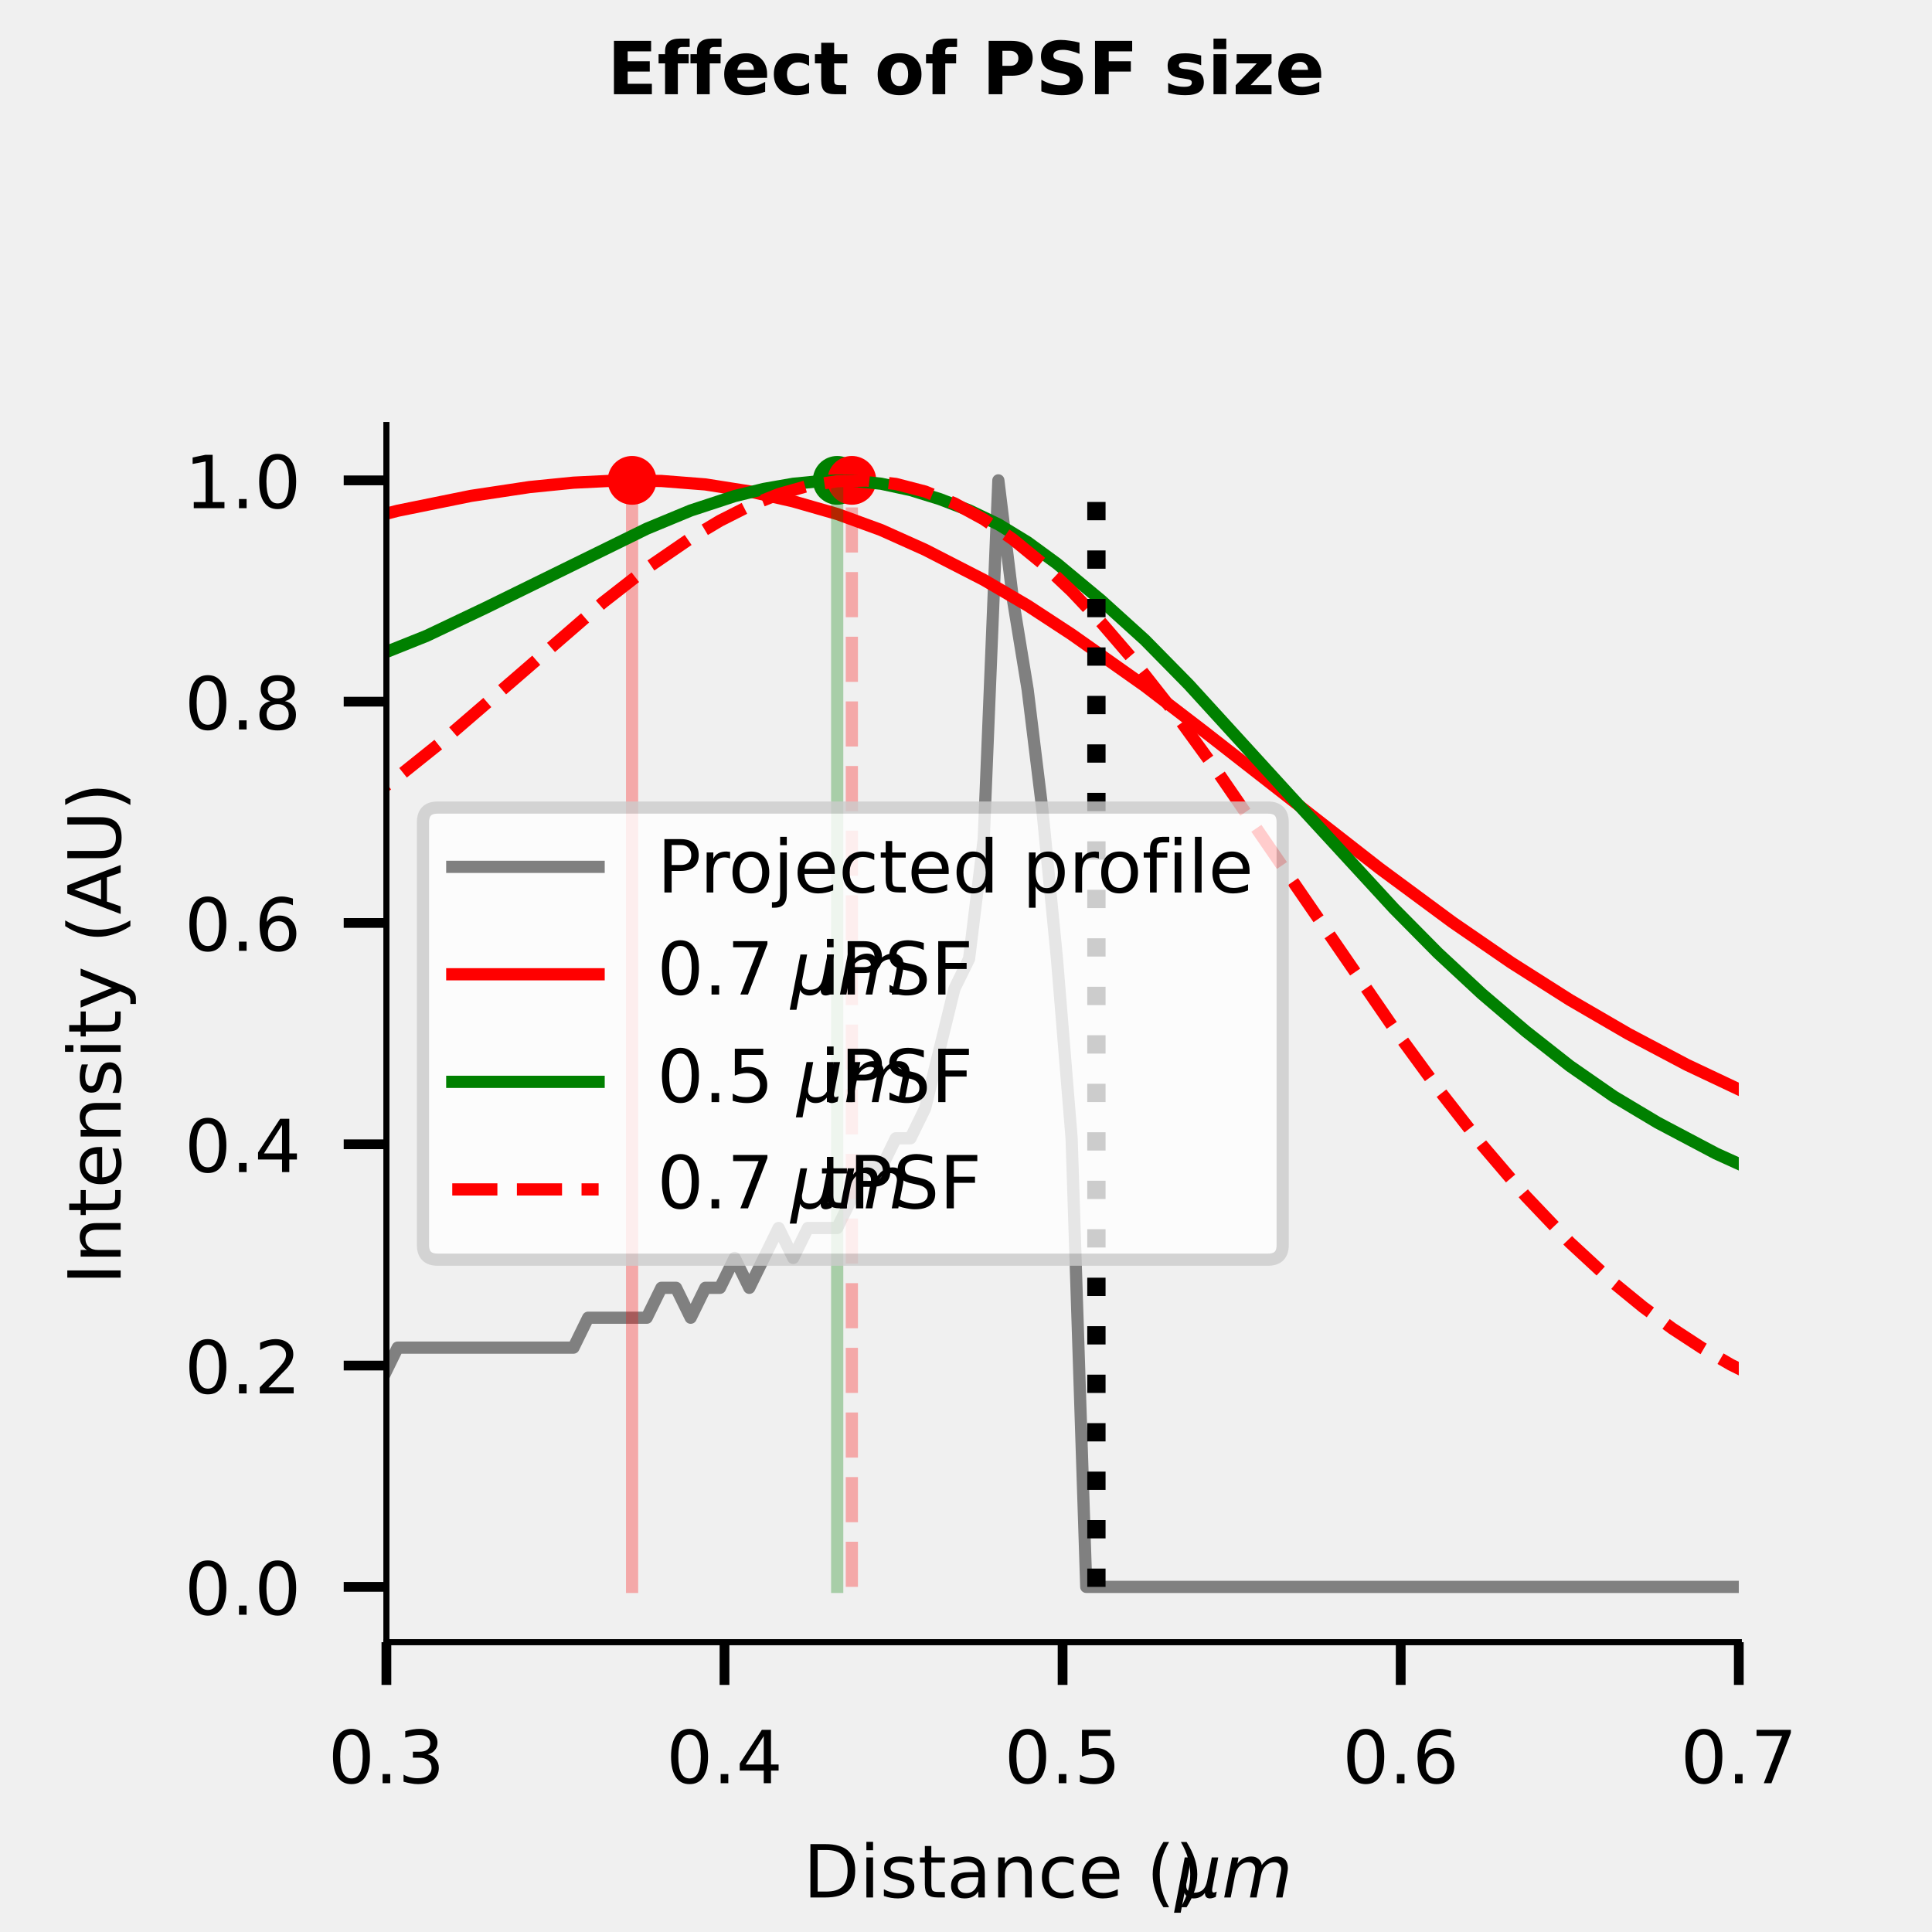
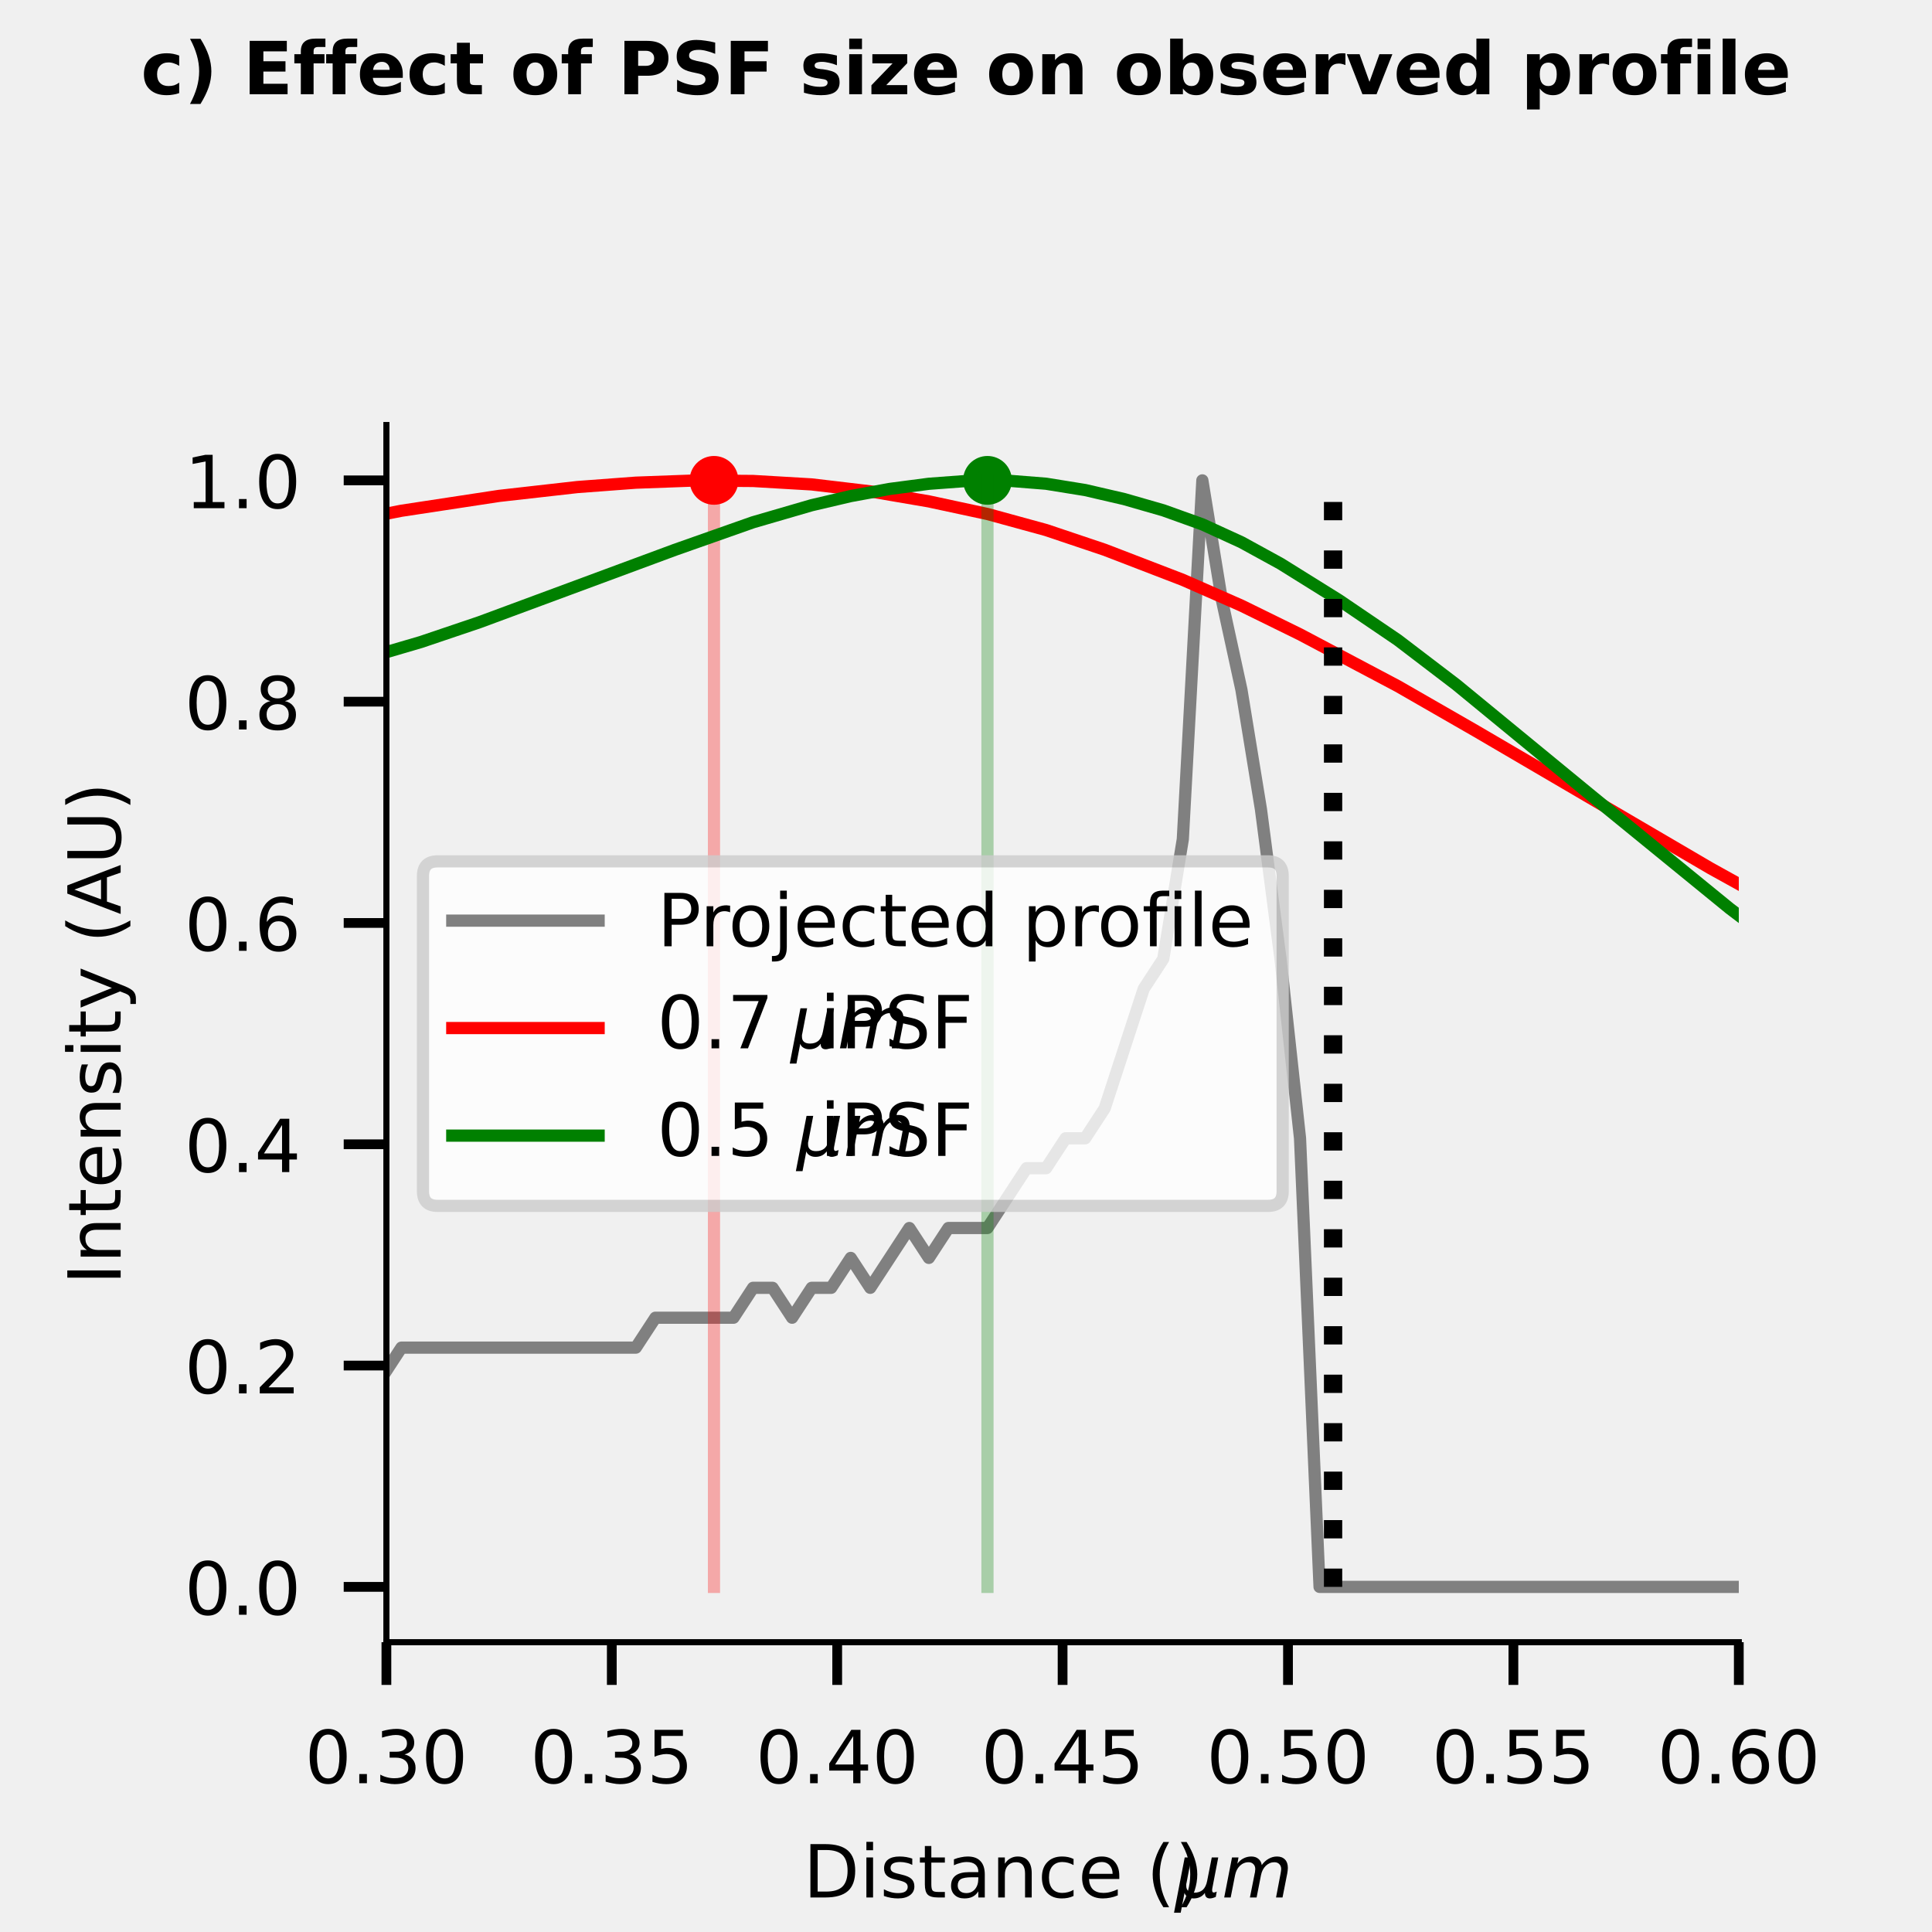
<svg xmlns="http://www.w3.org/2000/svg" xmlns:xlink="http://www.w3.org/1999/xlink" width="158.4pt" height="158.4pt" viewBox="0 0 158.4 158.4" version="1.1">
  <defs>
    <style type="text/css">*{stroke-linejoin: round; stroke-linecap: butt}</style>
  </defs>
  <g id="figure_1">
    <g id="patch_1">
      <path d="M 0 158.4  L 158.4 158.4  L 158.4 0  L 0 0  L 0 158.4  z " style="fill: none" />
    </g>
    <g id="axes_1">
      <g id="patch_2">
        <path d="M 31.68 134.64  L 142.56 134.64  L 142.56 34.848  L 31.68 34.848  L 31.68 134.64  z " style="fill: none" />
      </g>
      <g id="PathCollection_1">
        <defs>
-           <path id="mef9fbd4784" d="M 0 1.5  C 0.398 1.5 0.779 1.342 1.061 1.061  C 1.342 0.779 1.5 0.398 1.5 0  C 1.5 -0.398 1.342 -0.779 1.061 -1.061  C 0.779 -1.342 0.398 -1.5 0 -1.5  C -0.398 -1.5 -0.779 -1.342 -1.061 -1.061  C -1.342 -0.779 -1.5 -0.398 -1.5 0  C -1.5 0.398 -1.342 0.779 -1.061 1.061  C -0.779 1.342 -0.398 1.5 0 1.5  z " style="stroke: #ff0000" />
+           <path id="me1654c73e0" d="M 0 1.5  C 0.398 1.5 0.779 1.342 1.061 1.061  C 1.342 0.779 1.5 0.398 1.5 0  C 1.5 -0.398 1.342 -0.779 1.061 -1.061  C 0.779 -1.342 0.398 -1.5 0 -1.5  C -0.398 -1.5 -0.779 -1.342 -1.061 -1.061  C -1.342 -0.779 -1.5 -0.398 -1.5 0  C -1.5 0.398 -1.342 0.779 -1.061 1.061  C -0.779 1.342 -0.398 1.5 0 1.5  z " style="stroke: #ff0000" />
        </defs>
-         <g clip-path="url(#p0be95f9507)">
-           <use xlink:href="#mef9fbd4784" x="51.823" y="39.384" style="fill: #ff0000; stroke: #ff0000" />
+         <g clip-path="url(#pa351c8a680)">
+           <use xlink:href="#me1654c73e0" x="58.538" y="39.384" style="fill: #ff0000; stroke: #ff0000" />
        </g>
      </g>
      <g id="PathCollection_2">
        <defs>
-           <path id="mce3f884483" d="M 0 1.5  C 0.398 1.5 0.779 1.342 1.061 1.061  C 1.342 0.779 1.5 0.398 1.5 0  C 1.5 -0.398 1.342 -0.779 1.061 -1.061  C 0.779 -1.342 0.398 -1.5 0 -1.5  C -0.398 -1.5 -0.779 -1.342 -1.061 -1.061  C -1.342 -0.779 -1.5 -0.398 -1.5 0  C -1.5 0.398 -1.342 0.779 -1.061 1.061  C -0.779 1.342 -0.398 1.5 0 1.5  z " style="stroke: #008000" />
+           <path id="me650a8b4c2" d="M 0 1.5  C 0.398 1.5 0.779 1.342 1.061 1.061  C 1.342 0.779 1.5 0.398 1.5 0  C 1.5 -0.398 1.342 -0.779 1.061 -1.061  C 0.779 -1.342 0.398 -1.5 0 -1.5  C -0.398 -1.5 -0.779 -1.342 -1.061 -1.061  C -1.342 -0.779 -1.5 -0.398 -1.5 0  C -1.5 0.398 -1.342 0.779 -1.061 1.061  C -0.779 1.342 -0.398 1.5 0 1.5  z " style="stroke: #008000" />
        </defs>
-         <g clip-path="url(#p0be95f9507)">
-           <use xlink:href="#mce3f884483" x="68.64" y="39.384" style="fill: #008000; stroke: #008000" />
-         </g>
-       </g>
-       <g id="PathCollection_3">
-         <g clip-path="url(#p0be95f9507)">
-           <use xlink:href="#mef9fbd4784" x="69.841" y="39.384" style="fill: #ff0000; stroke: #ff0000" />
+         <g clip-path="url(#pa351c8a680)">
+           <use xlink:href="#me650a8b4c2" x="80.96" y="39.384" style="fill: #008000; stroke: #008000" />
        </g>
      </g>
      <g id="matplotlib.axis_1">
        <g id="xtick_1">
          <g id="line2d_1">
            <defs>
-               <path id="m1843b9320d" d="M 0 0  L 0 3.5  " style="stroke: #000000; stroke-width: 0.8" />
+               <path id="m1f9b1c8e44" d="M 0 0  L 0 3.5  " style="stroke: #000000; stroke-width: 0.8" />
            </defs>
            <g>
-               <use xlink:href="#m1843b9320d" x="31.68" y="134.64" style="stroke: #000000; stroke-width: 0.8" />
+               <use xlink:href="#m1f9b1c8e44" x="31.68" y="134.64" style="stroke: #000000; stroke-width: 0.8" />
            </g>
          </g>
          <g id="text_1">
-             <text style="font: 6px 'DejaVu Sans', 'Arial', 'Helvetica', 'Lucida Grande', 'Verdana', 'Geneva', 'Lucid', 'Avant Garde', sans-serif; text-anchor: middle" x="31.68" y="146.199" transform="rotate(-0 31.68 146.1991)">0.3</text>
+             <text style="font: 6px 'DejaVu Sans', 'Arial', 'Helvetica', 'Lucida Grande', 'Verdana', 'Geneva', 'Lucid', 'Avant Garde', sans-serif; text-anchor: middle" x="31.68" y="146.199" transform="rotate(-0 31.68 146.1991)">0.30</text>
          </g>
        </g>
        <g id="xtick_2">
          <g id="line2d_2">
            <g>
-               <use xlink:href="#m1843b9320d" x="59.4" y="134.64" style="stroke: #000000; stroke-width: 0.8" />
+               <use xlink:href="#m1f9b1c8e44" x="50.16" y="134.64" style="stroke: #000000; stroke-width: 0.8" />
            </g>
          </g>
          <g id="text_2">
-             <text style="font: 6px 'DejaVu Sans', 'Arial', 'Helvetica', 'Lucida Grande', 'Verdana', 'Geneva', 'Lucid', 'Avant Garde', sans-serif; text-anchor: middle" x="59.4" y="146.199" transform="rotate(-0 59.4 146.1991)">0.4</text>
+             <text style="font: 6px 'DejaVu Sans', 'Arial', 'Helvetica', 'Lucida Grande', 'Verdana', 'Geneva', 'Lucid', 'Avant Garde', sans-serif; text-anchor: middle" x="50.16" y="146.199" transform="rotate(-0 50.16 146.1991)">0.35</text>
          </g>
        </g>
        <g id="xtick_3">
          <g id="line2d_3">
            <g>
-               <use xlink:href="#m1843b9320d" x="87.12" y="134.64" style="stroke: #000000; stroke-width: 0.8" />
+               <use xlink:href="#m1f9b1c8e44" x="68.64" y="134.64" style="stroke: #000000; stroke-width: 0.8" />
            </g>
          </g>
          <g id="text_3">
-             <text style="font: 6px 'DejaVu Sans', 'Arial', 'Helvetica', 'Lucida Grande', 'Verdana', 'Geneva', 'Lucid', 'Avant Garde', sans-serif; text-anchor: middle" x="87.12" y="146.199" transform="rotate(-0 87.12 146.1991)">0.5</text>
+             <text style="font: 6px 'DejaVu Sans', 'Arial', 'Helvetica', 'Lucida Grande', 'Verdana', 'Geneva', 'Lucid', 'Avant Garde', sans-serif; text-anchor: middle" x="68.64" y="146.199" transform="rotate(-0 68.64 146.1991)">0.40</text>
          </g>
        </g>
        <g id="xtick_4">
          <g id="line2d_4">
            <g>
-               <use xlink:href="#m1843b9320d" x="114.84" y="134.64" style="stroke: #000000; stroke-width: 0.8" />
+               <use xlink:href="#m1f9b1c8e44" x="87.12" y="134.64" style="stroke: #000000; stroke-width: 0.8" />
            </g>
          </g>
          <g id="text_4">
-             <text style="font: 6px 'DejaVu Sans', 'Arial', 'Helvetica', 'Lucida Grande', 'Verdana', 'Geneva', 'Lucid', 'Avant Garde', sans-serif; text-anchor: middle" x="114.84" y="146.199" transform="rotate(-0 114.84 146.1991)">0.6</text>
+             <text style="font: 6px 'DejaVu Sans', 'Arial', 'Helvetica', 'Lucida Grande', 'Verdana', 'Geneva', 'Lucid', 'Avant Garde', sans-serif; text-anchor: middle" x="87.12" y="146.199" transform="rotate(-0 87.12 146.1991)">0.45</text>
          </g>
        </g>
        <g id="xtick_5">
          <g id="line2d_5">
            <g>
-               <use xlink:href="#m1843b9320d" x="142.56" y="134.64" style="stroke: #000000; stroke-width: 0.8" />
+               <use xlink:href="#m1f9b1c8e44" x="105.6" y="134.64" style="stroke: #000000; stroke-width: 0.8" />
            </g>
          </g>
          <g id="text_5">
-             <text style="font: 6px 'DejaVu Sans', 'Arial', 'Helvetica', 'Lucida Grande', 'Verdana', 'Geneva', 'Lucid', 'Avant Garde', sans-serif; text-anchor: middle" x="142.56" y="146.199" transform="rotate(-0 142.56 146.1991)">0.7</text>
-           </g>
-         </g>
-         <g id="text_6">
+             <text style="font: 6px 'DejaVu Sans', 'Arial', 'Helvetica', 'Lucida Grande', 'Verdana', 'Geneva', 'Lucid', 'Avant Garde', sans-serif; text-anchor: middle" x="105.6" y="146.199" transform="rotate(-0 105.6 146.1991)">0.50</text>
+           </g>
+         </g>
+         <g id="xtick_6">
+           <g id="line2d_6">
+             <g>
+               <use xlink:href="#m1f9b1c8e44" x="124.08" y="134.64" style="stroke: #000000; stroke-width: 0.8" />
+             </g>
+           </g>
+           <g id="text_6">
+             <text style="font: 6px 'DejaVu Sans', 'Arial', 'Helvetica', 'Lucida Grande', 'Verdana', 'Geneva', 'Lucid', 'Avant Garde', sans-serif; text-anchor: middle" x="124.08" y="146.199" transform="rotate(-0 124.08 146.1991)">0.55</text>
+           </g>
+         </g>
+         <g id="xtick_7">
+           <g id="line2d_7">
+             <g>
+               <use xlink:href="#m1f9b1c8e44" x="142.56" y="134.64" style="stroke: #000000; stroke-width: 0.8" />
+             </g>
+           </g>
+           <g id="text_7">
+             <text style="font: 6px 'DejaVu Sans', 'Arial', 'Helvetica', 'Lucida Grande', 'Verdana', 'Geneva', 'Lucid', 'Avant Garde', sans-serif; text-anchor: middle" x="142.56" y="146.199" transform="rotate(-0 142.56 146.1991)">0.60</text>
+           </g>
+         </g>
+         <g id="text_8">
          <g transform="translate(65.85 156.0069)">
            <text>
              <tspan style="font: 6px 'DejaVu Sans'" x="0 4.62 6.287 9.413 11.766 15.442 19.245 22.544 26.235 28.143 40.146" y="-0.438">Distance ()</tspan>
              <tspan style="font: oblique 6px 'DejaVu Sans'" x="30.483 34.301" y="-0.438">μm</tspan>
            </text>
          </g>
        </g>
      </g>
      <g id="matplotlib.axis_2">
        <g id="ytick_1">
-           <g id="line2d_6">
+           <g id="line2d_8">
            <defs>
-               <path id="m6dfc6fb86a" d="M 0 0  L -3.5 0  " style="stroke: #000000; stroke-width: 0.8" />
+               <path id="mbe8f6b1a59" d="M 0 0  L -3.5 0  " style="stroke: #000000; stroke-width: 0.8" />
            </defs>
            <g>
-               <use xlink:href="#m6dfc6fb86a" x="31.68" y="130.104" style="stroke: #000000; stroke-width: 0.8" />
-             </g>
-           </g>
-           <g id="text_7">
+               <use xlink:href="#mbe8f6b1a59" x="31.68" y="130.104" style="stroke: #000000; stroke-width: 0.8" />
+             </g>
+           </g>
+           <g id="text_9">
            <text style="font: 6px 'DejaVu Sans', 'Arial', 'Helvetica', 'Lucida Grande', 'Verdana', 'Geneva', 'Lucid', 'Avant Garde', sans-serif; text-anchor: end" x="24.68" y="132.384" transform="rotate(-0 24.68 132.3835)">0.0</text>
          </g>
        </g>
        <g id="ytick_2">
-           <g id="line2d_7">
-             <g>
-               <use xlink:href="#m6dfc6fb86a" x="31.68" y="111.96" style="stroke: #000000; stroke-width: 0.8" />
-             </g>
-           </g>
-           <g id="text_8">
+           <g id="line2d_9">
+             <g>
+               <use xlink:href="#mbe8f6b1a59" x="31.68" y="111.96" style="stroke: #000000; stroke-width: 0.8" />
+             </g>
+           </g>
+           <g id="text_10">
            <text style="font: 6px 'DejaVu Sans', 'Arial', 'Helvetica', 'Lucida Grande', 'Verdana', 'Geneva', 'Lucid', 'Avant Garde', sans-serif; text-anchor: end" x="24.68" y="114.24" transform="rotate(-0 24.68 114.2395)">0.2</text>
          </g>
        </g>
        <g id="ytick_3">
-           <g id="line2d_8">
-             <g>
-               <use xlink:href="#m6dfc6fb86a" x="31.68" y="93.816" style="stroke: #000000; stroke-width: 0.8" />
-             </g>
-           </g>
-           <g id="text_9">
+           <g id="line2d_10">
+             <g>
+               <use xlink:href="#mbe8f6b1a59" x="31.68" y="93.816" style="stroke: #000000; stroke-width: 0.8" />
+             </g>
+           </g>
+           <g id="text_11">
            <text style="font: 6px 'DejaVu Sans', 'Arial', 'Helvetica', 'Lucida Grande', 'Verdana', 'Geneva', 'Lucid', 'Avant Garde', sans-serif; text-anchor: end" x="24.68" y="96.096" transform="rotate(-0 24.68 96.09553)">0.4</text>
          </g>
        </g>
        <g id="ytick_4">
-           <g id="line2d_9">
-             <g>
-               <use xlink:href="#m6dfc6fb86a" x="31.68" y="75.672" style="stroke: #000000; stroke-width: 0.8" />
-             </g>
-           </g>
-           <g id="text_10">
+           <g id="line2d_11">
+             <g>
+               <use xlink:href="#mbe8f6b1a59" x="31.68" y="75.672" style="stroke: #000000; stroke-width: 0.8" />
+             </g>
+           </g>
+           <g id="text_12">
            <text style="font: 6px 'DejaVu Sans', 'Arial', 'Helvetica', 'Lucida Grande', 'Verdana', 'Geneva', 'Lucid', 'Avant Garde', sans-serif; text-anchor: end" x="24.68" y="77.952" transform="rotate(-0 24.68 77.95153)">0.6</text>
          </g>
        </g>
        <g id="ytick_5">
-           <g id="line2d_10">
-             <g>
-               <use xlink:href="#m6dfc6fb86a" x="31.68" y="57.528" style="stroke: #000000; stroke-width: 0.8" />
-             </g>
-           </g>
-           <g id="text_11">
+           <g id="line2d_12">
+             <g>
+               <use xlink:href="#mbe8f6b1a59" x="31.68" y="57.528" style="stroke: #000000; stroke-width: 0.8" />
+             </g>
+           </g>
+           <g id="text_13">
            <text style="font: 6px 'DejaVu Sans', 'Arial', 'Helvetica', 'Lucida Grande', 'Verdana', 'Geneva', 'Lucid', 'Avant Garde', sans-serif; text-anchor: end" x="24.68" y="59.808" transform="rotate(-0 24.68 59.80753)">0.8</text>
          </g>
        </g>
        <g id="ytick_6">
-           <g id="line2d_11">
-             <g>
-               <use xlink:href="#m6dfc6fb86a" x="31.68" y="39.384" style="stroke: #000000; stroke-width: 0.8" />
-             </g>
-           </g>
-           <g id="text_12">
+           <g id="line2d_13">
+             <g>
+               <use xlink:href="#mbe8f6b1a59" x="31.68" y="39.384" style="stroke: #000000; stroke-width: 0.8" />
+             </g>
+           </g>
+           <g id="text_14">
            <text style="font: 6px 'DejaVu Sans', 'Arial', 'Helvetica', 'Lucida Grande', 'Verdana', 'Geneva', 'Lucid', 'Avant Garde', sans-serif; text-anchor: end" x="24.68" y="41.664" transform="rotate(-0 24.68 41.66353)">1.0</text>
          </g>
        </g>
-         <g id="text_13">
+         <g id="text_15">
          <text style="font: 6px 'DejaVu Sans', 'Arial', 'Helvetica', 'Lucida Grande', 'Verdana', 'Geneva', 'Lucid', 'Avant Garde', sans-serif; text-anchor: middle" x="9.89" y="84.744" transform="rotate(-90 9.890313 84.744)">Intensity (AU)</text>
        </g>
      </g>
-       <g id="line2d_12">
-         <path d="M -1 115.332  L 0.172 112.941  L 1.373 115.393  L 2.574 112.941  L 3.775 115.393  L 4.976 112.941  L 24.196 112.941  L 25.397 110.489  L 26.598 112.941  L 27.799 112.941  L 29 110.489  L 30.202 110.489  L 31.403 112.941  L 32.604 110.489  L 47.018 110.489  L 48.22 108.037  L 53.024 108.037  L 54.226 105.585  L 55.427 105.585  L 56.628 108.037  L 57.829 105.585  L 59.03 105.585  L 60.232 103.133  L 61.433 105.585  L 63.835 100.681  L 65.036 103.133  L 66.238 100.681  L 68.64 100.681  L 71.042 95.778  L 72.244 95.778  L 73.445 93.326  L 74.646 93.326  L 75.847 90.874  L 78.25 81.066  L 79.451 78.614  L 80.652 68.807  L 81.853 39.384  L 83.054 49.192  L 84.256 56.547  L 85.457 66.355  L 86.658 78.614  L 87.859 93.326  L 89.06 130.104  L 149.12 130.104  L 149.12 130.104  " clip-path="url(#p0be95f9507)" style="fill: none; stroke: #808080; stroke-linecap: square" />
-       </g>
-       <g id="line2d_13">
-         <path d="M -1 50.13  L 4.976 48.887  L 12.184 47.157  L 32.604 41.875  L 38.61 40.657  L 43.415 39.933  L 47.018 39.573  L 50.622 39.397  L 54.226 39.434  L 57.829 39.716  L 61.433 40.285  L 65.036 41.107  L 68.64 42.141  L 72.244 43.458  L 75.847 45.075  L 80.652 47.541  L 84.256 49.653  L 87.859 52.012  L 93.865 56.25  L 98.67 59.931  L 113.084 71.181  L 119.09 75.619  L 123.895 78.922  L 128.7 81.975  L 133.505 84.767  L 138.31 87.306  L 143.114 89.576  L 146.718 91.05  L 149.12 91.943  L 149.12 91.943  " clip-path="url(#p0be95f9507)" style="fill: none; stroke: #ff0000; stroke-linecap: square" />
-       </g>
      <g id="line2d_14">
-         <path d="M 51.823 130.104  L 51.823 39.384  " clip-path="url(#p0be95f9507)" style="fill: none; stroke: #ff0000; stroke-opacity: 0.3; stroke-linecap: square" />
+         <path d="M -1 112.941  L 21.701 112.941  L 23.302 110.489  L 24.904 112.941  L 26.506 112.941  L 28.107 110.489  L 29.709 110.489  L 31.31 112.941  L 32.912 110.489  L 52.131 110.489  L 53.733 108.037  L 60.139 108.037  L 61.741 105.585  L 63.342 105.585  L 64.944 108.037  L 66.546 105.585  L 68.147 105.585  L 69.749 103.133  L 71.35 105.585  L 74.554 100.681  L 76.155 103.133  L 77.757 100.681  L 80.96 100.681  L 84.163 95.778  L 85.765 95.778  L 87.366 93.326  L 88.968 93.326  L 90.57 90.874  L 93.773 81.066  L 95.374 78.614  L 96.976 68.807  L 98.578 39.384  L 100.179 49.192  L 101.781 56.547  L 103.382 66.355  L 104.984 78.614  L 106.586 93.326  L 108.187 130.104  L 159.4 130.104  L 159.4 130.104  " clip-path="url(#pa351c8a680)" style="fill: none; stroke: #808080; stroke-linecap: square" />
      </g>
      <g id="line2d_15">
-         <path d="M -1 60.2  L 6.178 59.552  L 12.184 58.767  L 16.988 57.9  L 21.793 56.802  L 25.397 55.737  L 30.202 54.045  L 35.006 52.118  L 39.811 49.834  L 53.024 43.349  L 56.628 41.855  L 60.232 40.672  L 62.634 40.084  L 65.036 39.664  L 67.439 39.426  L 69.841 39.405  L 72.244 39.66  L 74.646 40.177  L 77.048 40.919  L 79.451 41.84  L 81.853 42.99  L 84.256 44.457  L 86.658 46.213  L 90.262 49.207  L 93.865 52.469  L 97.469 56.134  L 105.877 65.346  L 114.286 74.49  L 117.889 78.133  L 121.493 81.482  L 125.096 84.554  L 128.7 87.39  L 132.304 89.893  L 135.907 92.046  L 140.712 94.585  L 144.316 96.217  L 147.919 97.599  L 149.12 98.023  L 149.12 98.023  " clip-path="url(#p0be95f9507)" style="fill: none; stroke: #008000; stroke-linecap: square" />
+         <path d="M -1 48.387  L 5.685 47.157  L 32.912 41.875  L 40.92 40.657  L 47.326 39.933  L 52.131 39.573  L 56.936 39.397  L 61.741 39.434  L 66.546 39.716  L 71.35 40.285  L 76.155 41.107  L 80.96 42.141  L 85.765 43.458  L 90.57 45.075  L 96.976 47.541  L 101.781 49.653  L 106.586 52.012  L 114.594 56.25  L 121 59.931  L 140.219 71.181  L 148.227 75.619  L 154.634 78.922  L 159.4 81.217  L 159.4 81.217  " clip-path="url(#pa351c8a680)" style="fill: none; stroke: #ff0000; stroke-linecap: square" />
      </g>
      <g id="line2d_16">
-         <path d="M 68.64 130.104  L 68.64 39.384  " clip-path="url(#p0be95f9507)" style="fill: none; stroke: #008000; stroke-opacity: 0.3; stroke-linecap: square" />
+         <path d="M 58.538 130.104  L 58.538 39.384  " clip-path="url(#pa351c8a680)" style="fill: none; stroke: #ff0000; stroke-opacity: 0.3; stroke-linecap: square" />
      </g>
      <g id="line2d_17">
-         <path d="M -1 76.35  L 3.775 75.923  L 7.379 75.404  L 10.982 74.662  L 14.586 73.648  L 18.19 72.327  L 21.793 70.673  L 25.397 68.676  L 29 66.346  L 32.604 63.712  L 36.208 60.825  L 42.214 55.65  L 49.421 49.407  L 53.024 46.598  L 56.628 44.126  L 59.03 42.692  L 61.433 41.478  L 63.835 40.515  L 66.238 39.833  L 68.64 39.454  L 71.042 39.397  L 73.445 39.677  L 75.847 40.299  L 78.25 41.268  L 80.652 42.579  L 83.054 44.228  L 85.457 46.195  L 87.859 48.464  L 90.262 51.009  L 92.664 53.802  L 96.268 58.39  L 99.871 63.349  L 105.877 72.088  L 114.286 84.325  L 117.889 89.252  L 121.493 93.857  L 125.096 98.075  L 128.7 101.861  L 132.304 105.193  L 134.706 107.157  L 137.108 108.923  L 139.511 110.495  L 141.913 111.89  L 145.517 113.669  L 149.12 115.121  L 152.724 116.3  L 156.328 117.258  L 159.4 117.944  L 159.4 117.944  " clip-path="url(#p0be95f9507)" style="fill: none; stroke-dasharray: 3.7,1.6; stroke-dashoffset: 0; stroke: #ff0000" />
+         <path d="M -1 59.44  L 5.685 58.767  L 12.091 57.9  L 18.498 56.802  L 23.302 55.737  L 29.709 54.045  L 34.514 52.636  L 39.318 51.011  L 55.334 45.079  L 61.741 42.82  L 66.546 41.422  L 69.749 40.672  L 72.952 40.084  L 76.155 39.664  L 79.358 39.426  L 82.562 39.405  L 85.765 39.66  L 88.968 40.177  L 92.171 40.919  L 95.374 41.84  L 98.578 42.99  L 101.781 44.457  L 104.984 46.213  L 109.789 49.207  L 114.594 52.469  L 119.398 56.134  L 130.61 65.346  L 141.821 74.49  L 146.626 78.133  L 151.43 81.482  L 156.235 84.554  L 159.4 86.451  L 159.4 86.451  " clip-path="url(#pa351c8a680)" style="fill: none; stroke: #008000; stroke-linecap: square" />
      </g>
      <g id="line2d_18">
-         <path d="M 69.841 130.104  L 69.841 39.384  " clip-path="url(#p0be95f9507)" style="fill: none; stroke-dasharray: 3.7,1.6; stroke-dashoffset: 0; stroke: #ff0000; stroke-opacity: 0.3" />
+         <path d="M 80.96 130.104  L 80.96 39.384  " clip-path="url(#pa351c8a680)" style="fill: none; stroke: #008000; stroke-opacity: 0.3; stroke-linecap: square" />
      </g>
      <g id="line2d_19">
-         <path clip-path="url(#p0be95f9507)" style="fill: none; stroke-dasharray: 1.5,2.475; stroke-dashoffset: 0; stroke: #000000; stroke-width: 1.5" />
+         <path clip-path="url(#pa351c8a680)" style="fill: none; stroke-dasharray: 1.5,2.475; stroke-dashoffset: 0; stroke: #000000; stroke-width: 1.5" />
      </g>
      <g id="line2d_20">
-         <path d="M 89.892 130.104  L 89.892 39.384  " clip-path="url(#p0be95f9507)" style="fill: none; stroke-dasharray: 1.5,2.475; stroke-dashoffset: 0; stroke: #000000; stroke-width: 1.5" />
+         <path d="M 109.296 130.104  L 109.296 39.384  " clip-path="url(#pa351c8a680)" style="fill: none; stroke-dasharray: 1.5,2.475; stroke-dashoffset: 0; stroke: #000000; stroke-width: 1.5" />
      </g>
      <g id="patch_3">
        <path d="M 31.68 134.64  L 31.68 34.848  " style="fill: none; stroke: #000000; stroke-width: 0.5; stroke-linejoin: miter; stroke-linecap: square" />
      </g>
      <g id="patch_4">
        <path d="M 31.68 134.64  L 142.56 134.64  " style="fill: none; stroke: #000000; stroke-width: 0.5; stroke-linejoin: miter; stroke-linecap: square" />
      </g>
      <g id="legend_1">
        <g id="patch_5">
-           <path d="M 35.88 103.277  L 103.963 103.277  Q 105.163 103.277 105.163 102.077  L 105.163 67.411  Q 105.163 66.211 103.963 66.211  L 35.88 66.211  Q 34.68 66.211 34.68 67.411  L 34.68 102.077  Q 34.68 103.277 35.88 103.277  z " style="fill: #ffffff; opacity: 0.8; stroke: #cccccc; stroke-linejoin: miter" />
+           <path d="M 35.88 98.867  L 103.963 98.867  Q 105.163 98.867 105.163 97.667  L 105.163 71.821  Q 105.163 70.621 103.963 70.621  L 35.88 70.621  Q 34.68 70.621 34.68 71.821  L 34.68 97.667  Q 34.68 98.867 35.88 98.867  z " style="fill: #ffffff; opacity: 0.8; stroke: #cccccc; stroke-linejoin: miter" />
        </g>
        <g id="line2d_21">
-           <path d="M 37.08 71.07  L 43.08 71.07  L 49.08 71.07  " style="fill: none; stroke: #808080; stroke-linecap: square" />
-         </g>
-         <g id="text_14">
-           <text style="font: 6px 'DejaVu Sans', 'Arial', 'Helvetica', 'Lucida Grande', 'Verdana', 'Geneva', 'Lucid', 'Avant Garde', sans-serif; text-anchor: start" x="53.88" y="73.17" transform="rotate(-0 53.88 73.17009)">Projected profile</text>
+           <path d="M 37.08 75.48  L 43.08 75.48  L 49.08 75.48  " style="fill: none; stroke: #808080; stroke-linecap: square" />
+         </g>
+         <g id="text_16">
+           <text style="font: 6px 'DejaVu Sans', 'Arial', 'Helvetica', 'Lucida Grande', 'Verdana', 'Geneva', 'Lucid', 'Avant Garde', sans-serif; text-anchor: start" x="53.88" y="77.58" transform="rotate(-0 53.88 77.57962)">Projected profile</text>
        </g>
        <g id="line2d_22">
-           <path d="M 37.08 79.878  L 43.08 79.878  L 49.08 79.878  " style="fill: none; stroke: #ff0000; stroke-linecap: square" />
-         </g>
-         <g id="text_15">
-           <g transform="translate(53.88 81.97791)">
+           <path d="M 37.08 84.287  L 43.08 84.287  L 49.08 84.287  " style="fill: none; stroke: #ff0000; stroke-linecap: square" />
+         </g>
+         <g id="text_17">
+           <g transform="translate(53.88 86.38744)">
            <text>
              <tspan style="font: 6px 'DejaVu Sans'" x="0 3.817 5.225 9.042 20.611 22.519 24.186 27.804 31.612" y="-0.438">0.7  iPSF</tspan>
              <tspan style="font: oblique 6px 'DejaVu Sans'" x="10.949 14.767" y="-0.438">μm</tspan>
            </text>
          </g>
        </g>
        <g id="line2d_23">
-           <path d="M 37.08 88.698  L 43.08 88.698  L 49.08 88.698  " style="fill: none; stroke: #008000; stroke-linecap: square" />
-         </g>
-         <g id="text_16">
-           <g transform="translate(53.88 90.79791)">
+           <path d="M 37.08 93.107  L 43.08 93.107  L 49.08 93.107  " style="fill: none; stroke: #008000; stroke-linecap: square" />
+         </g>
+         <g id="text_18">
+           <g transform="translate(53.88 95.20744)">
            <text>
              <tspan style="font: 6px 'DejaVu Sans'" x="0 3.817 5.725 9.542 21.111 23.019 24.686 28.304 32.112" y="-0.438">0.5  iPSF</tspan>
              <tspan style="font: oblique 6px 'DejaVu Sans'" x="11.449 15.267" y="-0.438">μm</tspan>
            </text>
          </g>
        </g>
-         <g id="line2d_24">
-           <path d="M 37.08 97.517  L 43.08 97.517  L 49.08 97.517  " style="fill: none; stroke-dasharray: 3.7,1.6; stroke-dashoffset: 0; stroke: #ff0000" />
-         </g>
-         <g id="text_17">
-           <g transform="translate(53.88 99.61697)">
-             <text>
-               <tspan style="font: 6px 'DejaVu Sans'" x="0 3.817 5.225 9.042 20.611 22.519 24.871 28.489 32.298" y="-0.547">0.7  tPSF</tspan>
-               <tspan style="font: oblique 6px 'DejaVu Sans'" x="10.949 14.767" y="-0.547">μm</tspan>
-             </text>
-           </g>
-         </g>
      </g>
    </g>
-     <g id="text_18">
-       <text style="font: 700 6px 'DejaVu Sans', 'Arial', 'Helvetica', 'Lucida Grande', 'Verdana', 'Geneva', 'Lucid', 'Avant Garde', sans-serif; text-anchor: middle" x="79.2" y="7.727" transform="rotate(-0 79.2 7.727063)">Effect of PSF size</text>
+     <g id="text_19">
+       <text style="font: 700 6px 'DejaVu Sans', 'Arial', 'Helvetica', 'Lucida Grande', 'Verdana', 'Geneva', 'Lucid', 'Avant Garde', sans-serif; text-anchor: middle" x="79.2" y="7.727" transform="rotate(-0 79.2 7.727063)">c) Effect of PSF size on observed profile</text>
    </g>
  </g>
  <defs>
-     <clipPath id="p0be95f9507">
+     <clipPath id="pa351c8a680">
      <rect x="31.68" y="34.848" width="110.88" height="99.792" />
    </clipPath>
  </defs>
</svg>
